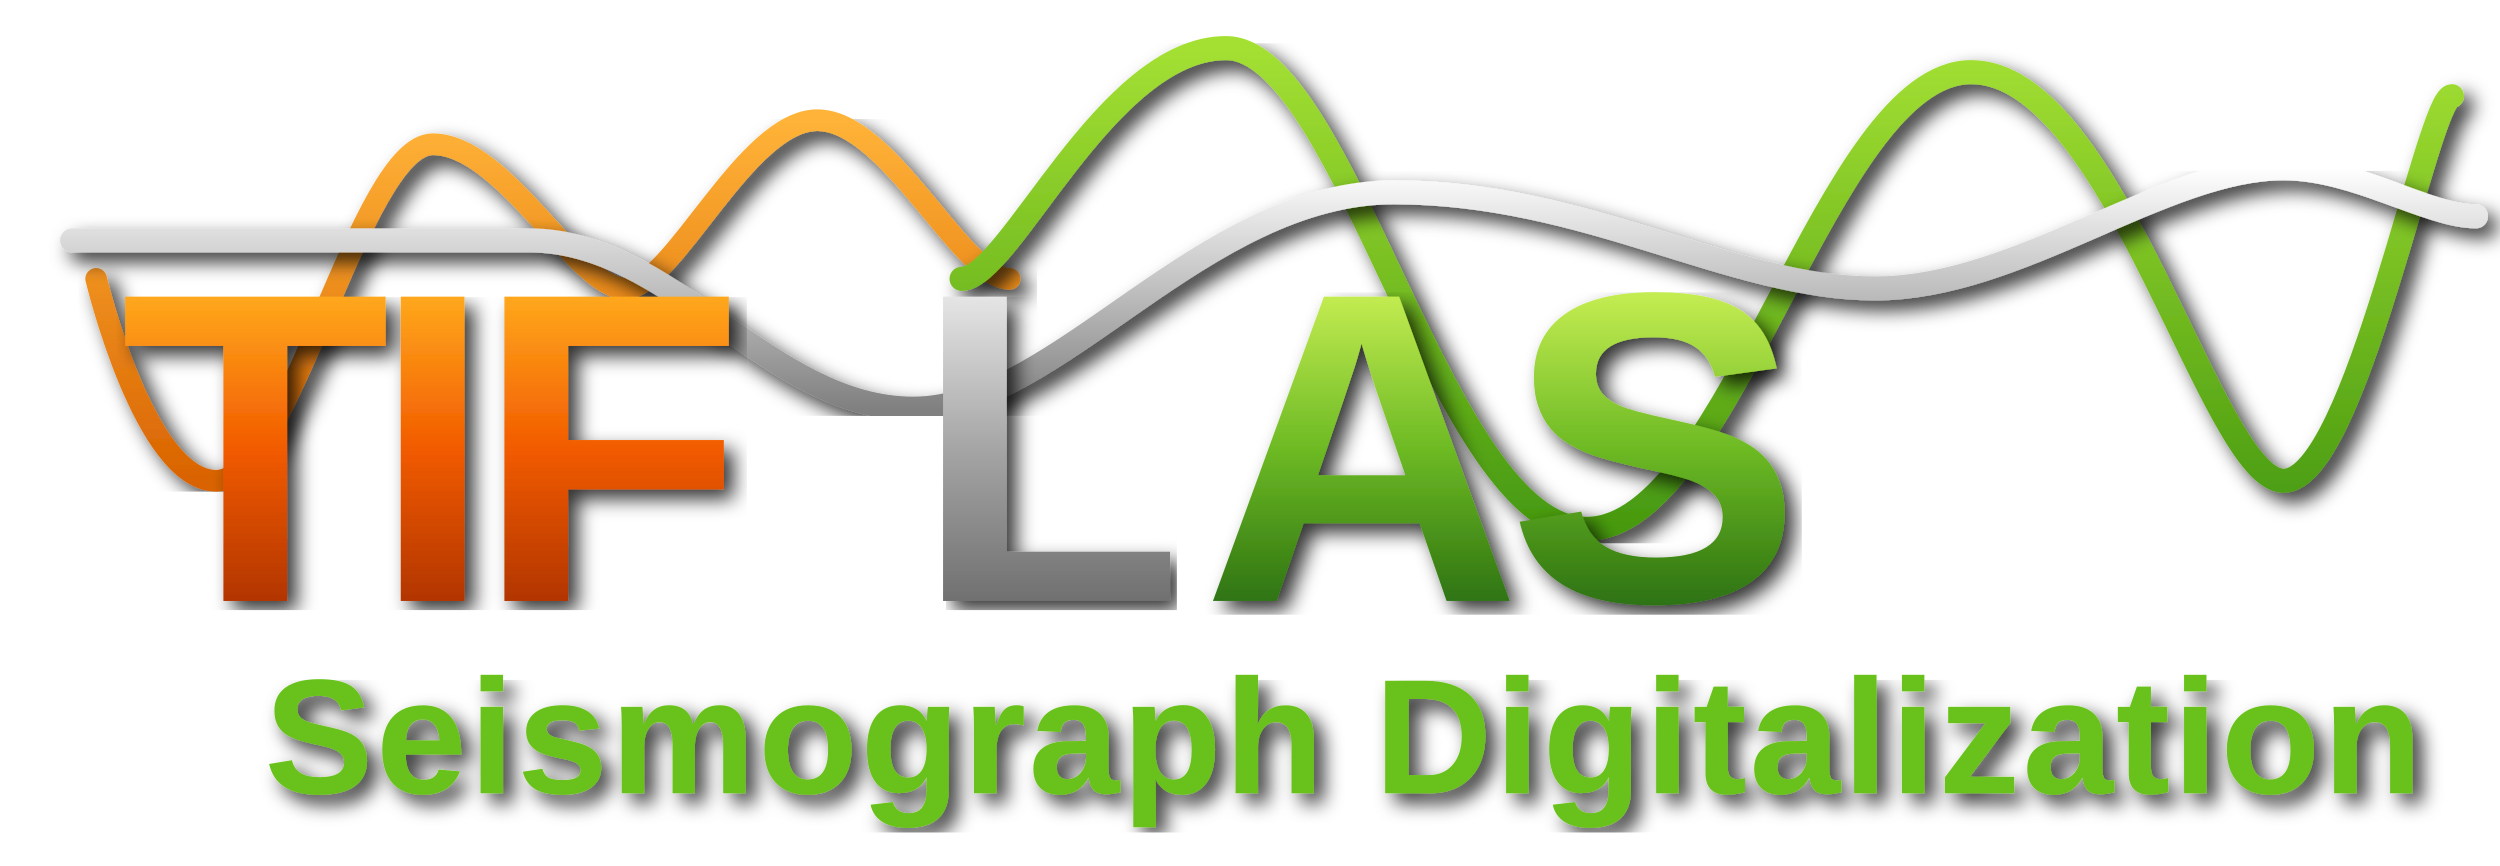
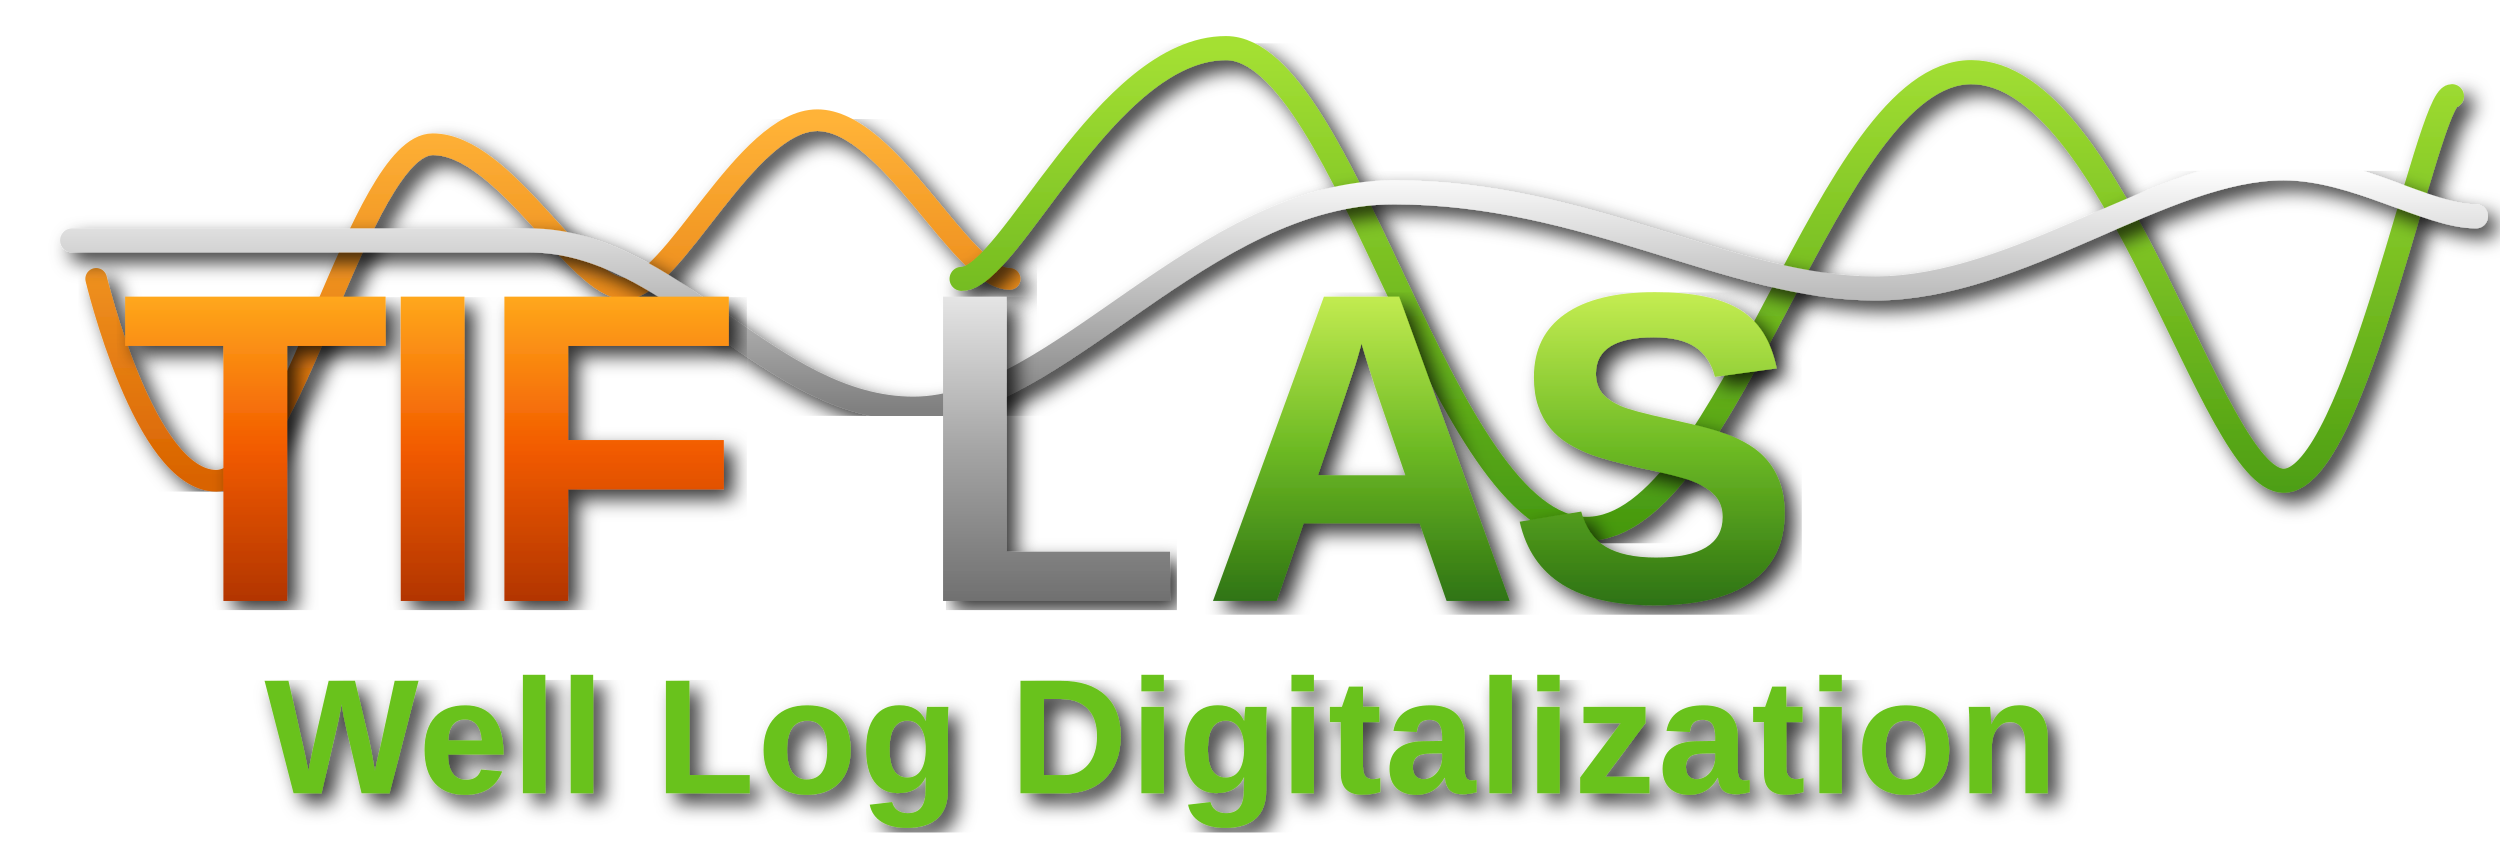
<svg xmlns="http://www.w3.org/2000/svg" viewBox="0 0 520 180" width="520" height="180">
  <defs>
    <filter id="ts" x="-3%" y="-3%" width="106%" height="106%">
      <feDropShadow dx="2" dy="2" stdDeviation="2" flood-color="#000" flood-opacity="0.8" />
    </filter>
    <linearGradient id="gradOrange" x1="0%" y1="0%" x2="0%" y2="100%">
      <stop offset="0%" stop-color="#FFA81C" />
      <stop offset="50%" stop-color="#F25B00" />
      <stop offset="100%" stop-color="#B23500" />
    </linearGradient>
    <linearGradient id="gradSilver" x1="0%" y1="0%" x2="0%" y2="100%">
      <stop offset="0%" stop-color="#E5E5E5" />
      <stop offset="50%" stop-color="#A5A5A5" />
      <stop offset="100%" stop-color="#707070" />
    </linearGradient>
    <linearGradient id="gradGreen" x1="0%" y1="0%" x2="0%" y2="100%">
      <stop offset="0%" stop-color="#C5ED52" />
      <stop offset="50%" stop-color="#6DBA24" />
      <stop offset="100%" stop-color="#2D7212" />
    </linearGradient>
    <linearGradient id="waveSilver" x1="0%" y1="0%" x2="0%" y2="100%">
      <stop offset="0%" stop-color="#FFFFFF" />
      <stop offset="100%" stop-color="#808080" />
    </linearGradient>
    <linearGradient id="waveOrange" x1="0%" y1="0%" x2="0%" y2="100%">
      <stop offset="0%" stop-color="#FFB338" />
      <stop offset="100%" stop-color="#D96300" />
    </linearGradient>
    <linearGradient id="waveGreen" x1="0%" y1="0%" x2="0%" y2="100%">
      <stop offset="0%" stop-color="#A4E033" />
      <stop offset="100%" stop-color="#469910" />
    </linearGradient>
  </defs>
  <g transform="translate(10,0)">
    <path d="       M 10,58       C 10,58  20,100  35,100       C 50,100 65,30   80,30       C 95,30  110,60  120,60       C 130,60 145,25  160,25       C 175,25 190,58  200,58     " fill="none" stroke="url(#waveOrange)" stroke-width="4.5" stroke-linecap="round" stroke-linejoin="round" filter="url(#ts)" />
    <path d="       M 190,58       C 200,58 220,10  245,10       C 270,10 290,110 320,110       C 350,110 370,15 400,15       C 430,15 450,100 465,100       C 480,100 495,20 500,20     " fill="none" stroke="url(#waveGreen)" stroke-width="5" stroke-linecap="round" stroke-linejoin="round" filter="url(#ts)" />
    <path d="       M 5,50       C 30,50  70,50   100,50       C 130,50 150,85  180,85       C 210,85 240,40  280,40       C 320,40 350,60  380,60       C 410,60 440,35  465,35       C 480,35 495,45  505,45     " fill="none" stroke="url(#waveSilver)" stroke-width="5" stroke-linecap="round" stroke-linejoin="round" filter="url(#ts)" />
    <text x="15" y="125" font-family="'Arial Black', 'Impact', Arial, sans-serif" font-weight="900" font-size="92" fill="url(#gradOrange)" letter-spacing="-4" filter="url(#ts)">TIF</text>
    <text x="180" y="125" font-family="'Arial Black', 'Impact', Arial, sans-serif" font-weight="900" font-size="92" fill="url(#gradSilver)" letter-spacing="-2" filter="url(#ts)">L</text>
    <text x="240" y="125" font-family="'Arial Black', 'Impact', Arial, sans-serif" font-weight="900" font-size="92" fill="url(#gradGreen)" letter-spacing="-3" filter="url(#ts)">AS</text>
-     <text x="45" y="165" font-family="Arial, Helvetica, sans-serif" font-weight="600" font-size="34" fill="#69C21A" letter-spacing="0.5" filter="url(#ts)">Seismograph Digitalization</text>
+     <text x="45" y="165" font-family="Arial, Helvetica, sans-serif" font-weight="600" font-size="34" fill="#69C21A" letter-spacing="0.5" filter="url(#ts)">Well Log Digitalization</text>
  </g>
</svg>
